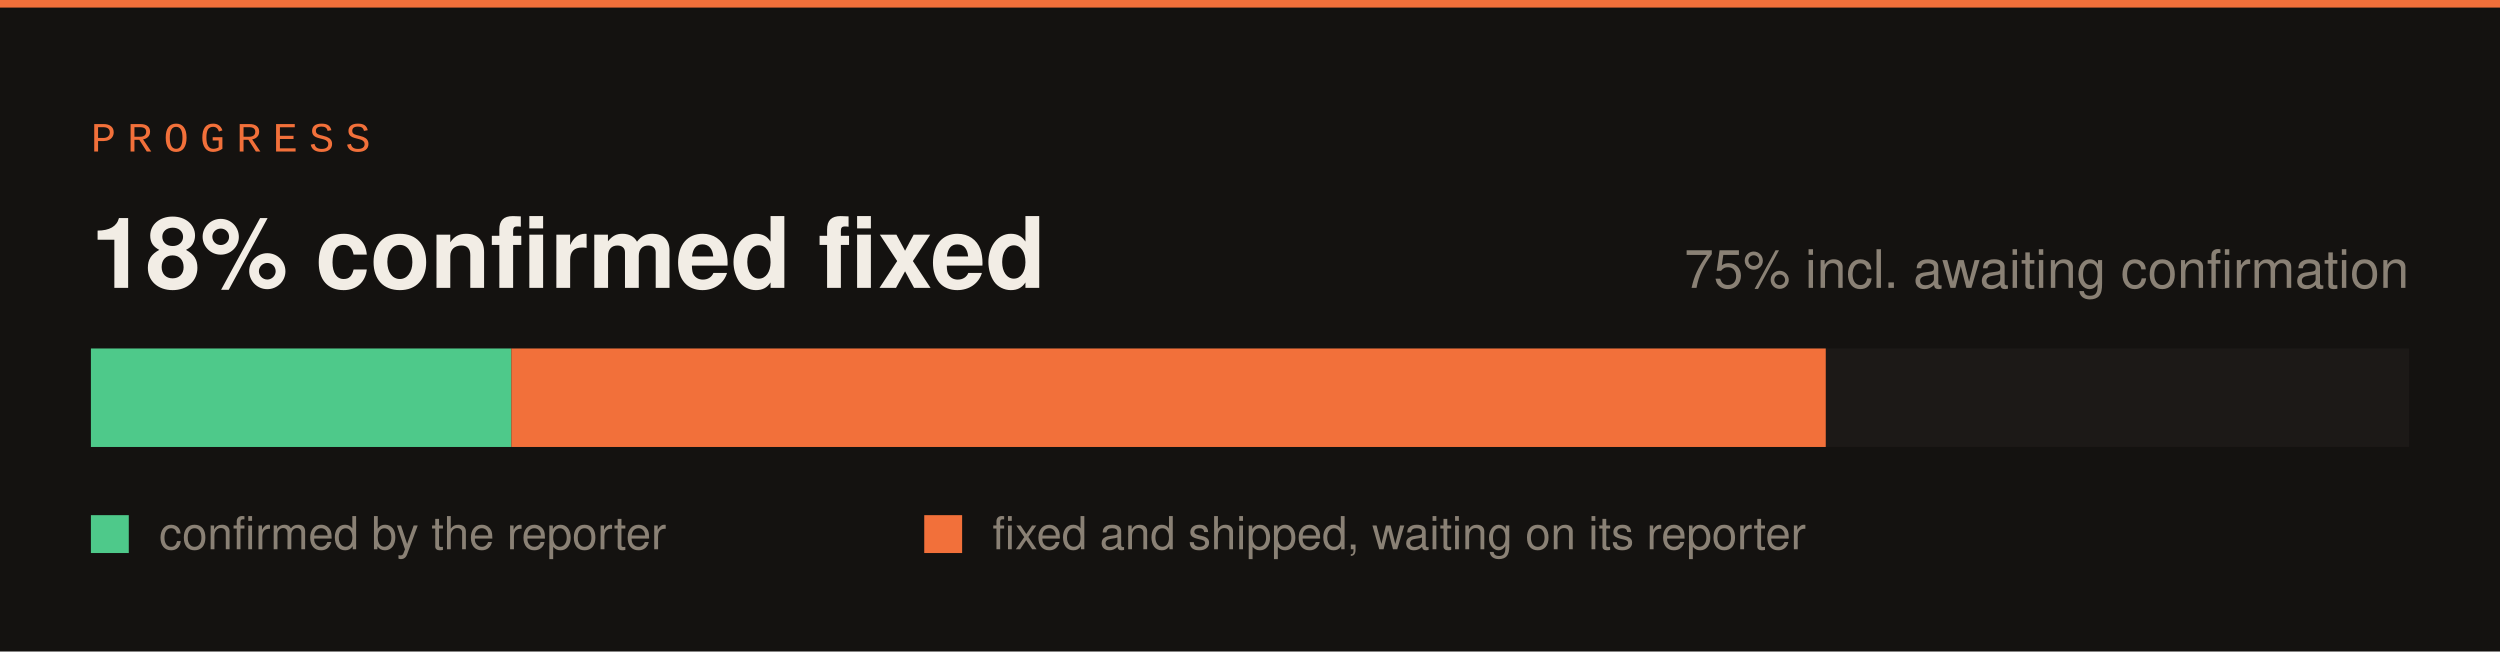
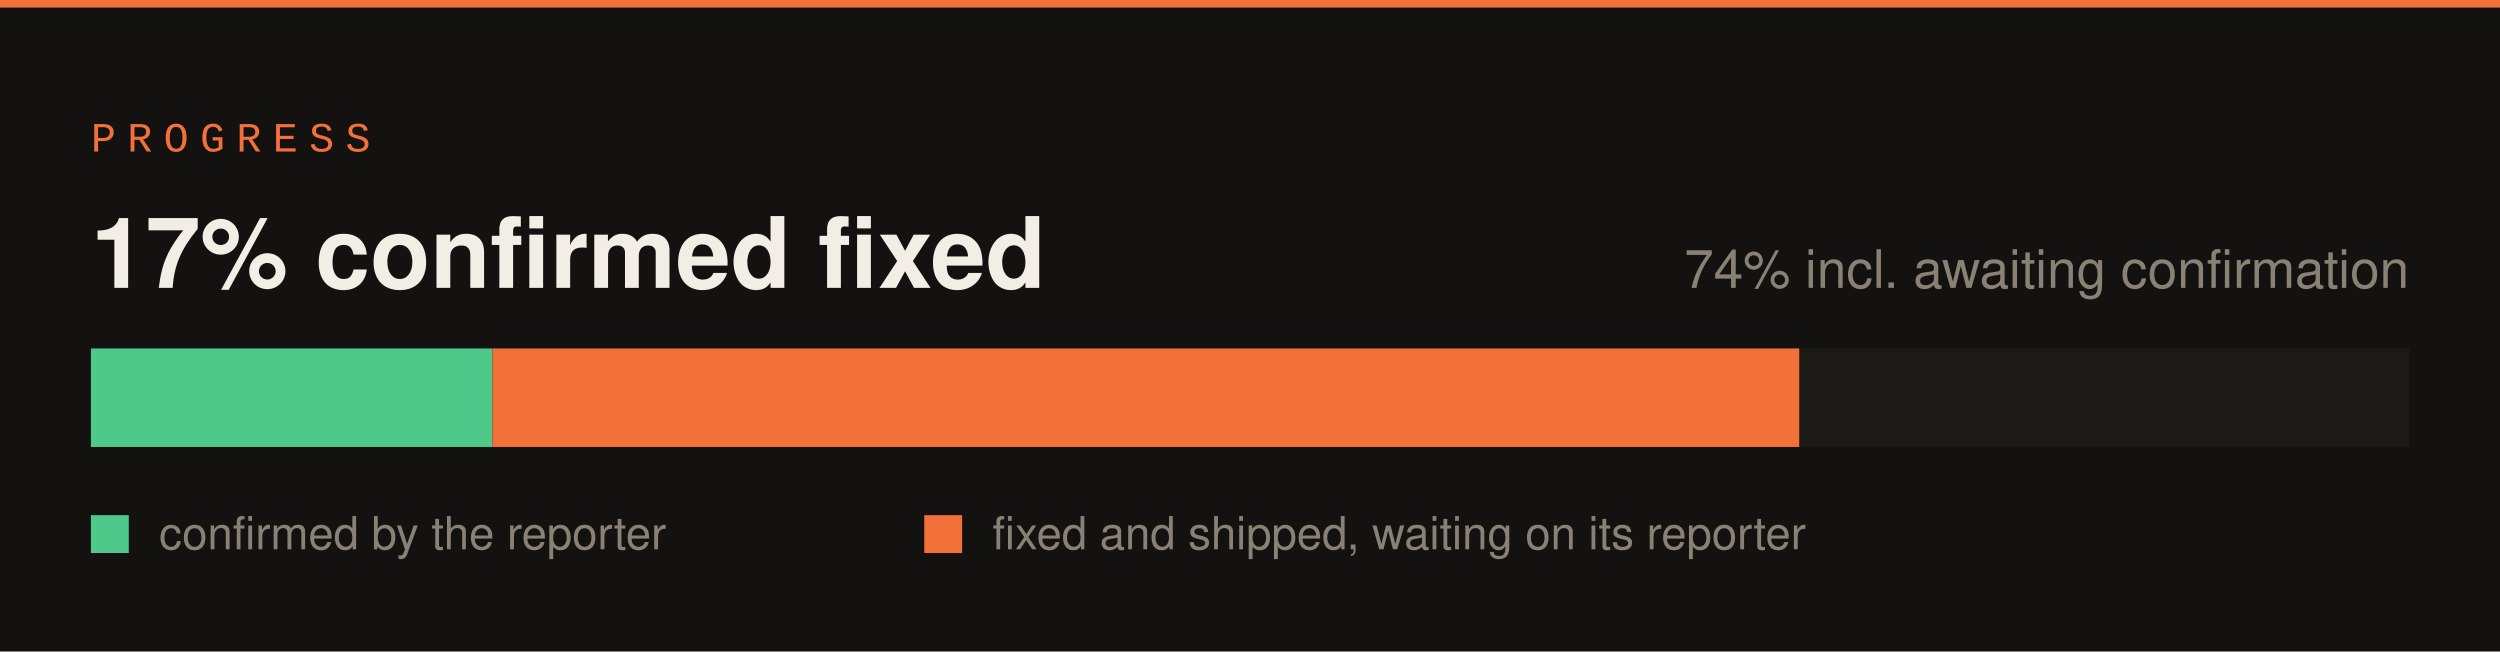
<svg xmlns="http://www.w3.org/2000/svg" width="660" height="172" viewBox="0 0 660 172">
  <rect width="660" height="172" fill="#141210" />
  <rect x="0" y="0" width="660" height="2" fill="#f2703a" />
  <text x="24" y="40" font-family="SFMono-Regular,Consolas,Liberation Mono,monospace" font-size="11" letter-spacing="3" fill="#f2703a">PROGRESS</text>
  <rect x="24" y="92" width="612" height="26" fill="#1c1917" />
-   <rect x="24" y="92" width="111" height="26" fill="#4ec98a" />
-   <rect x="135" y="92" width="347" height="26" fill="#f2703a" />
-   <text x="24" y="76" font-family="-apple-system,Segoe UI,Helvetica,Arial,sans-serif" font-size="26" font-weight="700" fill="#f2ede5">18% confirmed fixed</text>
-   <text x="636" y="76" font-family="-apple-system,Segoe UI,Helvetica,Arial,sans-serif" font-size="14" fill="#8a8175" text-anchor="end">75% incl. awaiting confirmation</text>
+   <rect x="24" y="92" width="106" height="26" fill="#4ec98a" />
+   <rect x="130" y="92" width="345" height="26" fill="#f2703a" />
+   <text x="24" y="76" font-family="-apple-system,Segoe UI,Helvetica,Arial,sans-serif" font-size="26" font-weight="700" fill="#f2ede5">17% confirmed fixed</text>
+   <text x="636" y="76" font-family="-apple-system,Segoe UI,Helvetica,Arial,sans-serif" font-size="14" fill="#8a8175" text-anchor="end">74% incl. awaiting confirmation</text>
  <rect x="24" y="136" width="10" height="10" fill="#4ec98a" />
  <text x="42" y="145" font-family="-apple-system,Segoe UI,Helvetica,Arial,sans-serif" font-size="12" fill="#8a8175">confirmed by the reporter</text>
  <rect x="244" y="136" width="10" height="10" fill="#f2703a" />
  <text x="262" y="145" font-family="-apple-system,Segoe UI,Helvetica,Arial,sans-serif" font-size="12" fill="#8a8175">fixed and shipped, waiting on its reporter</text>
</svg>
